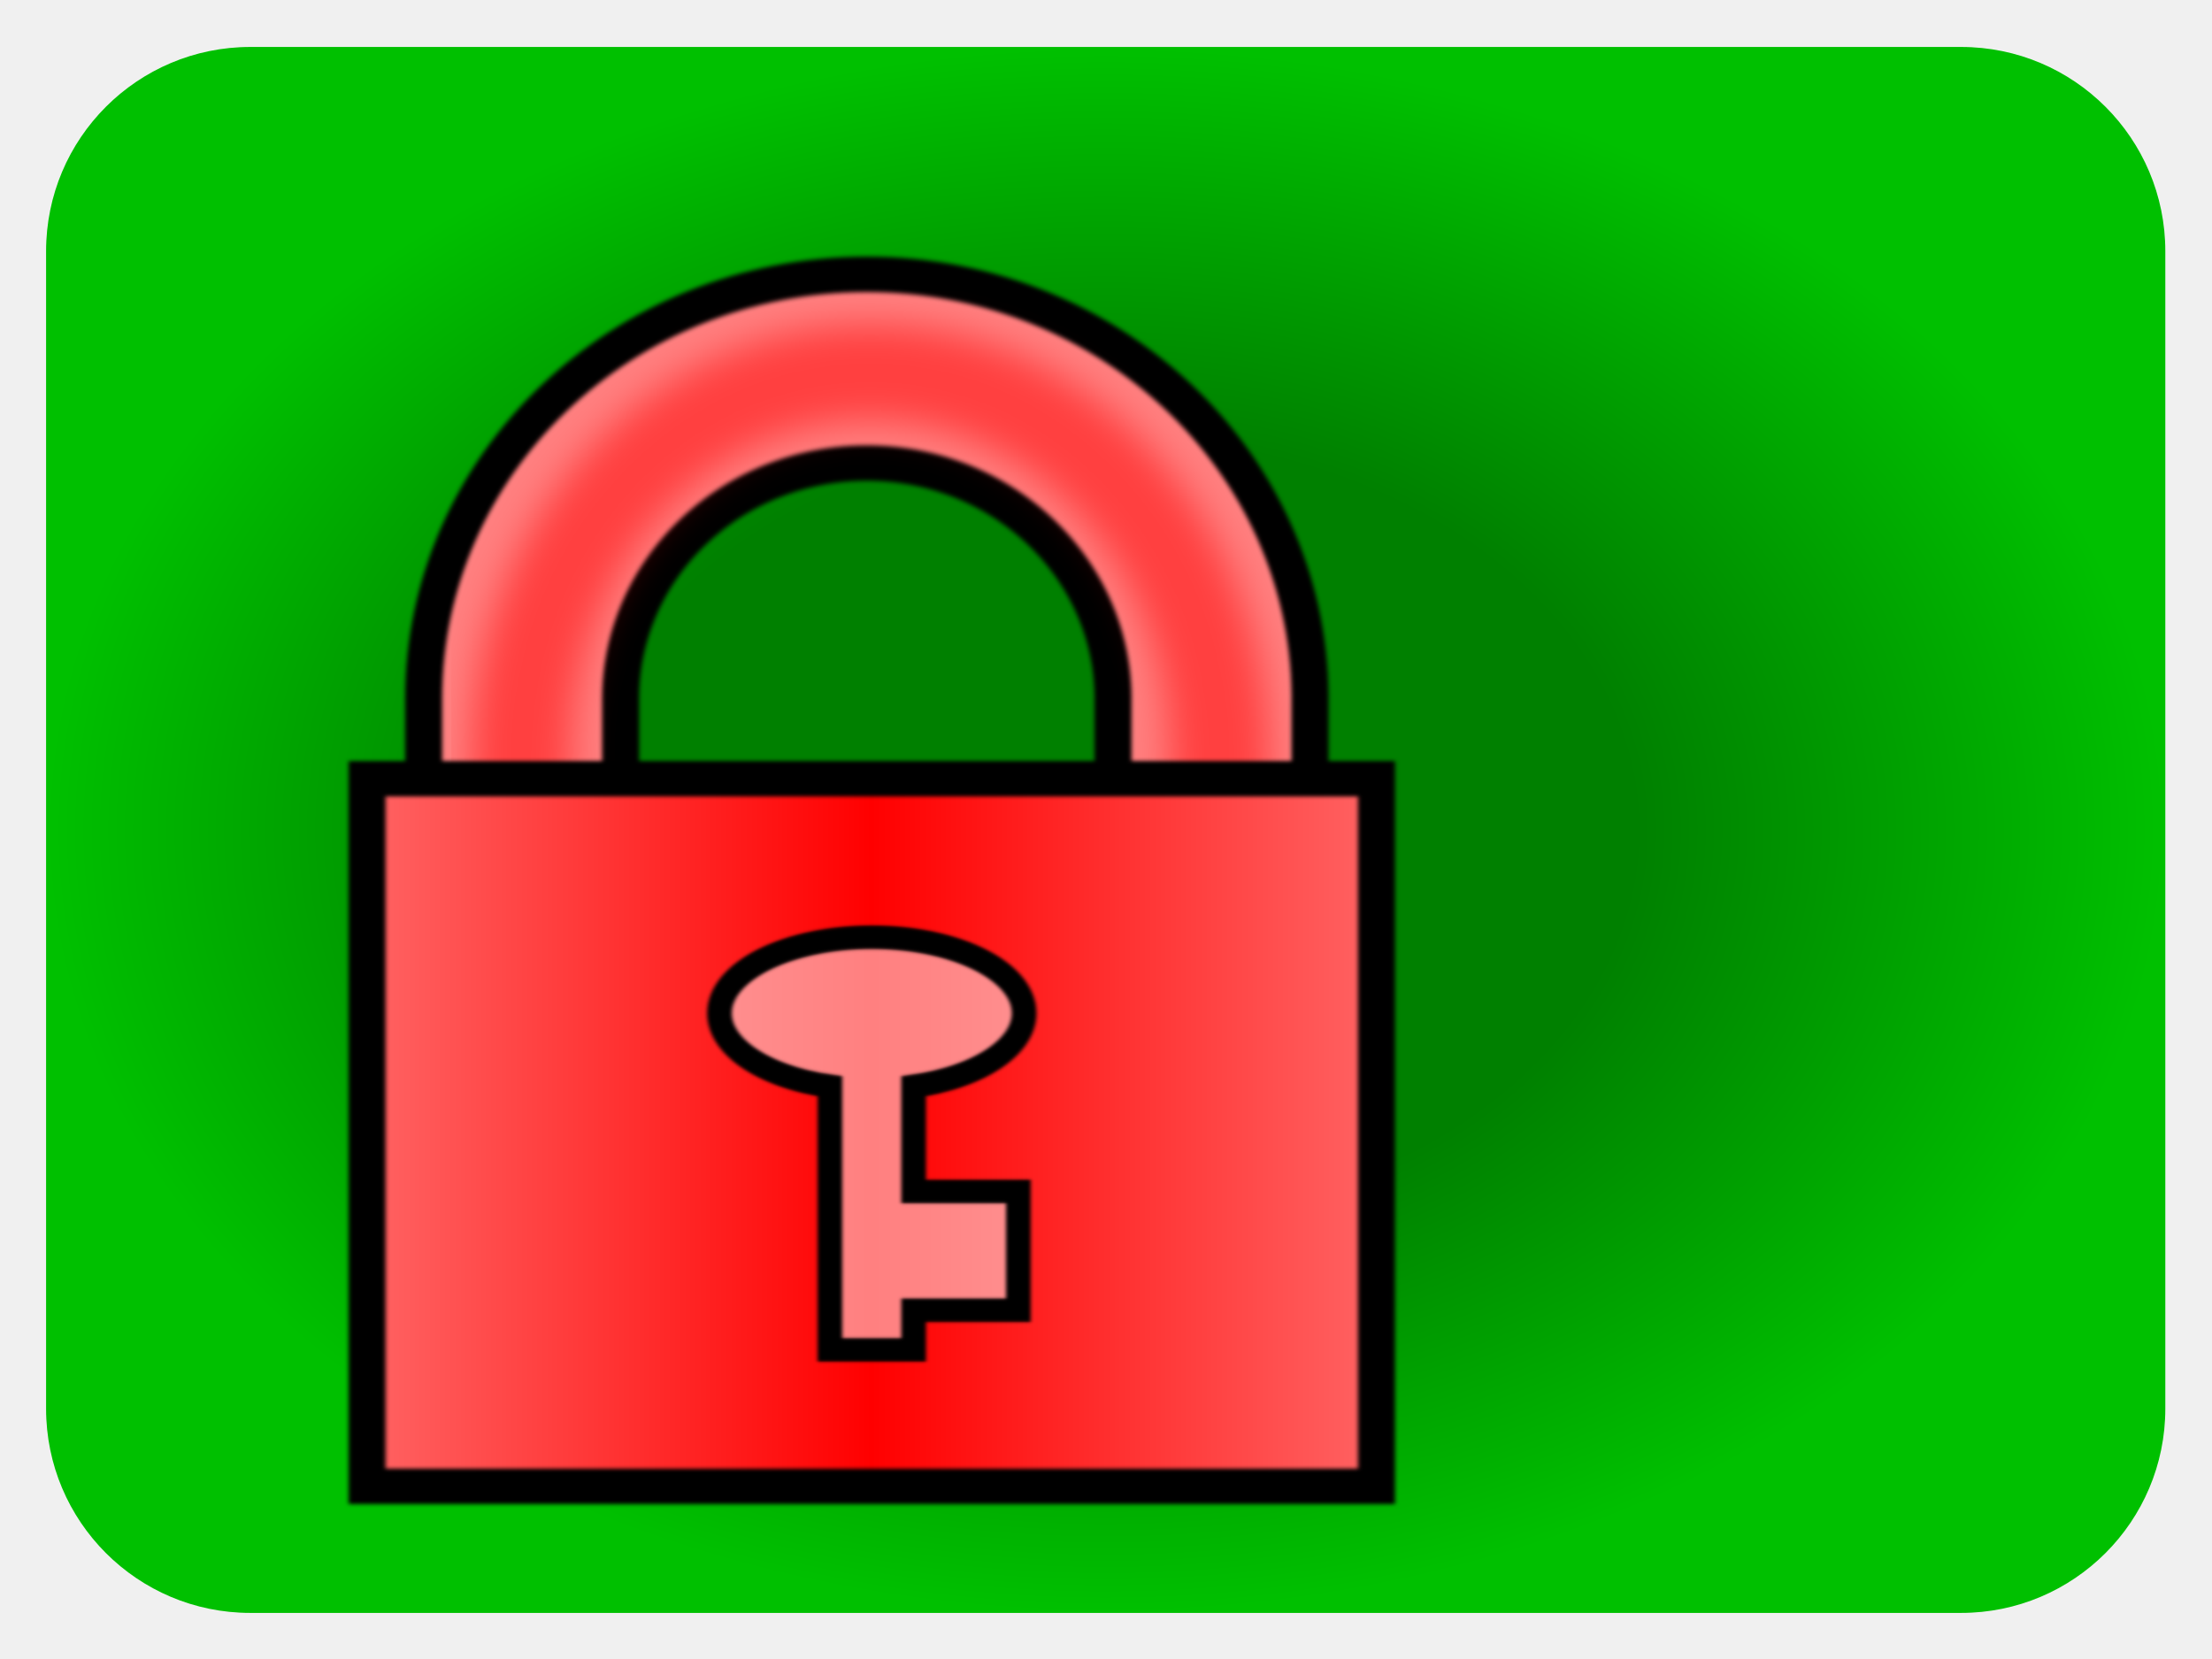
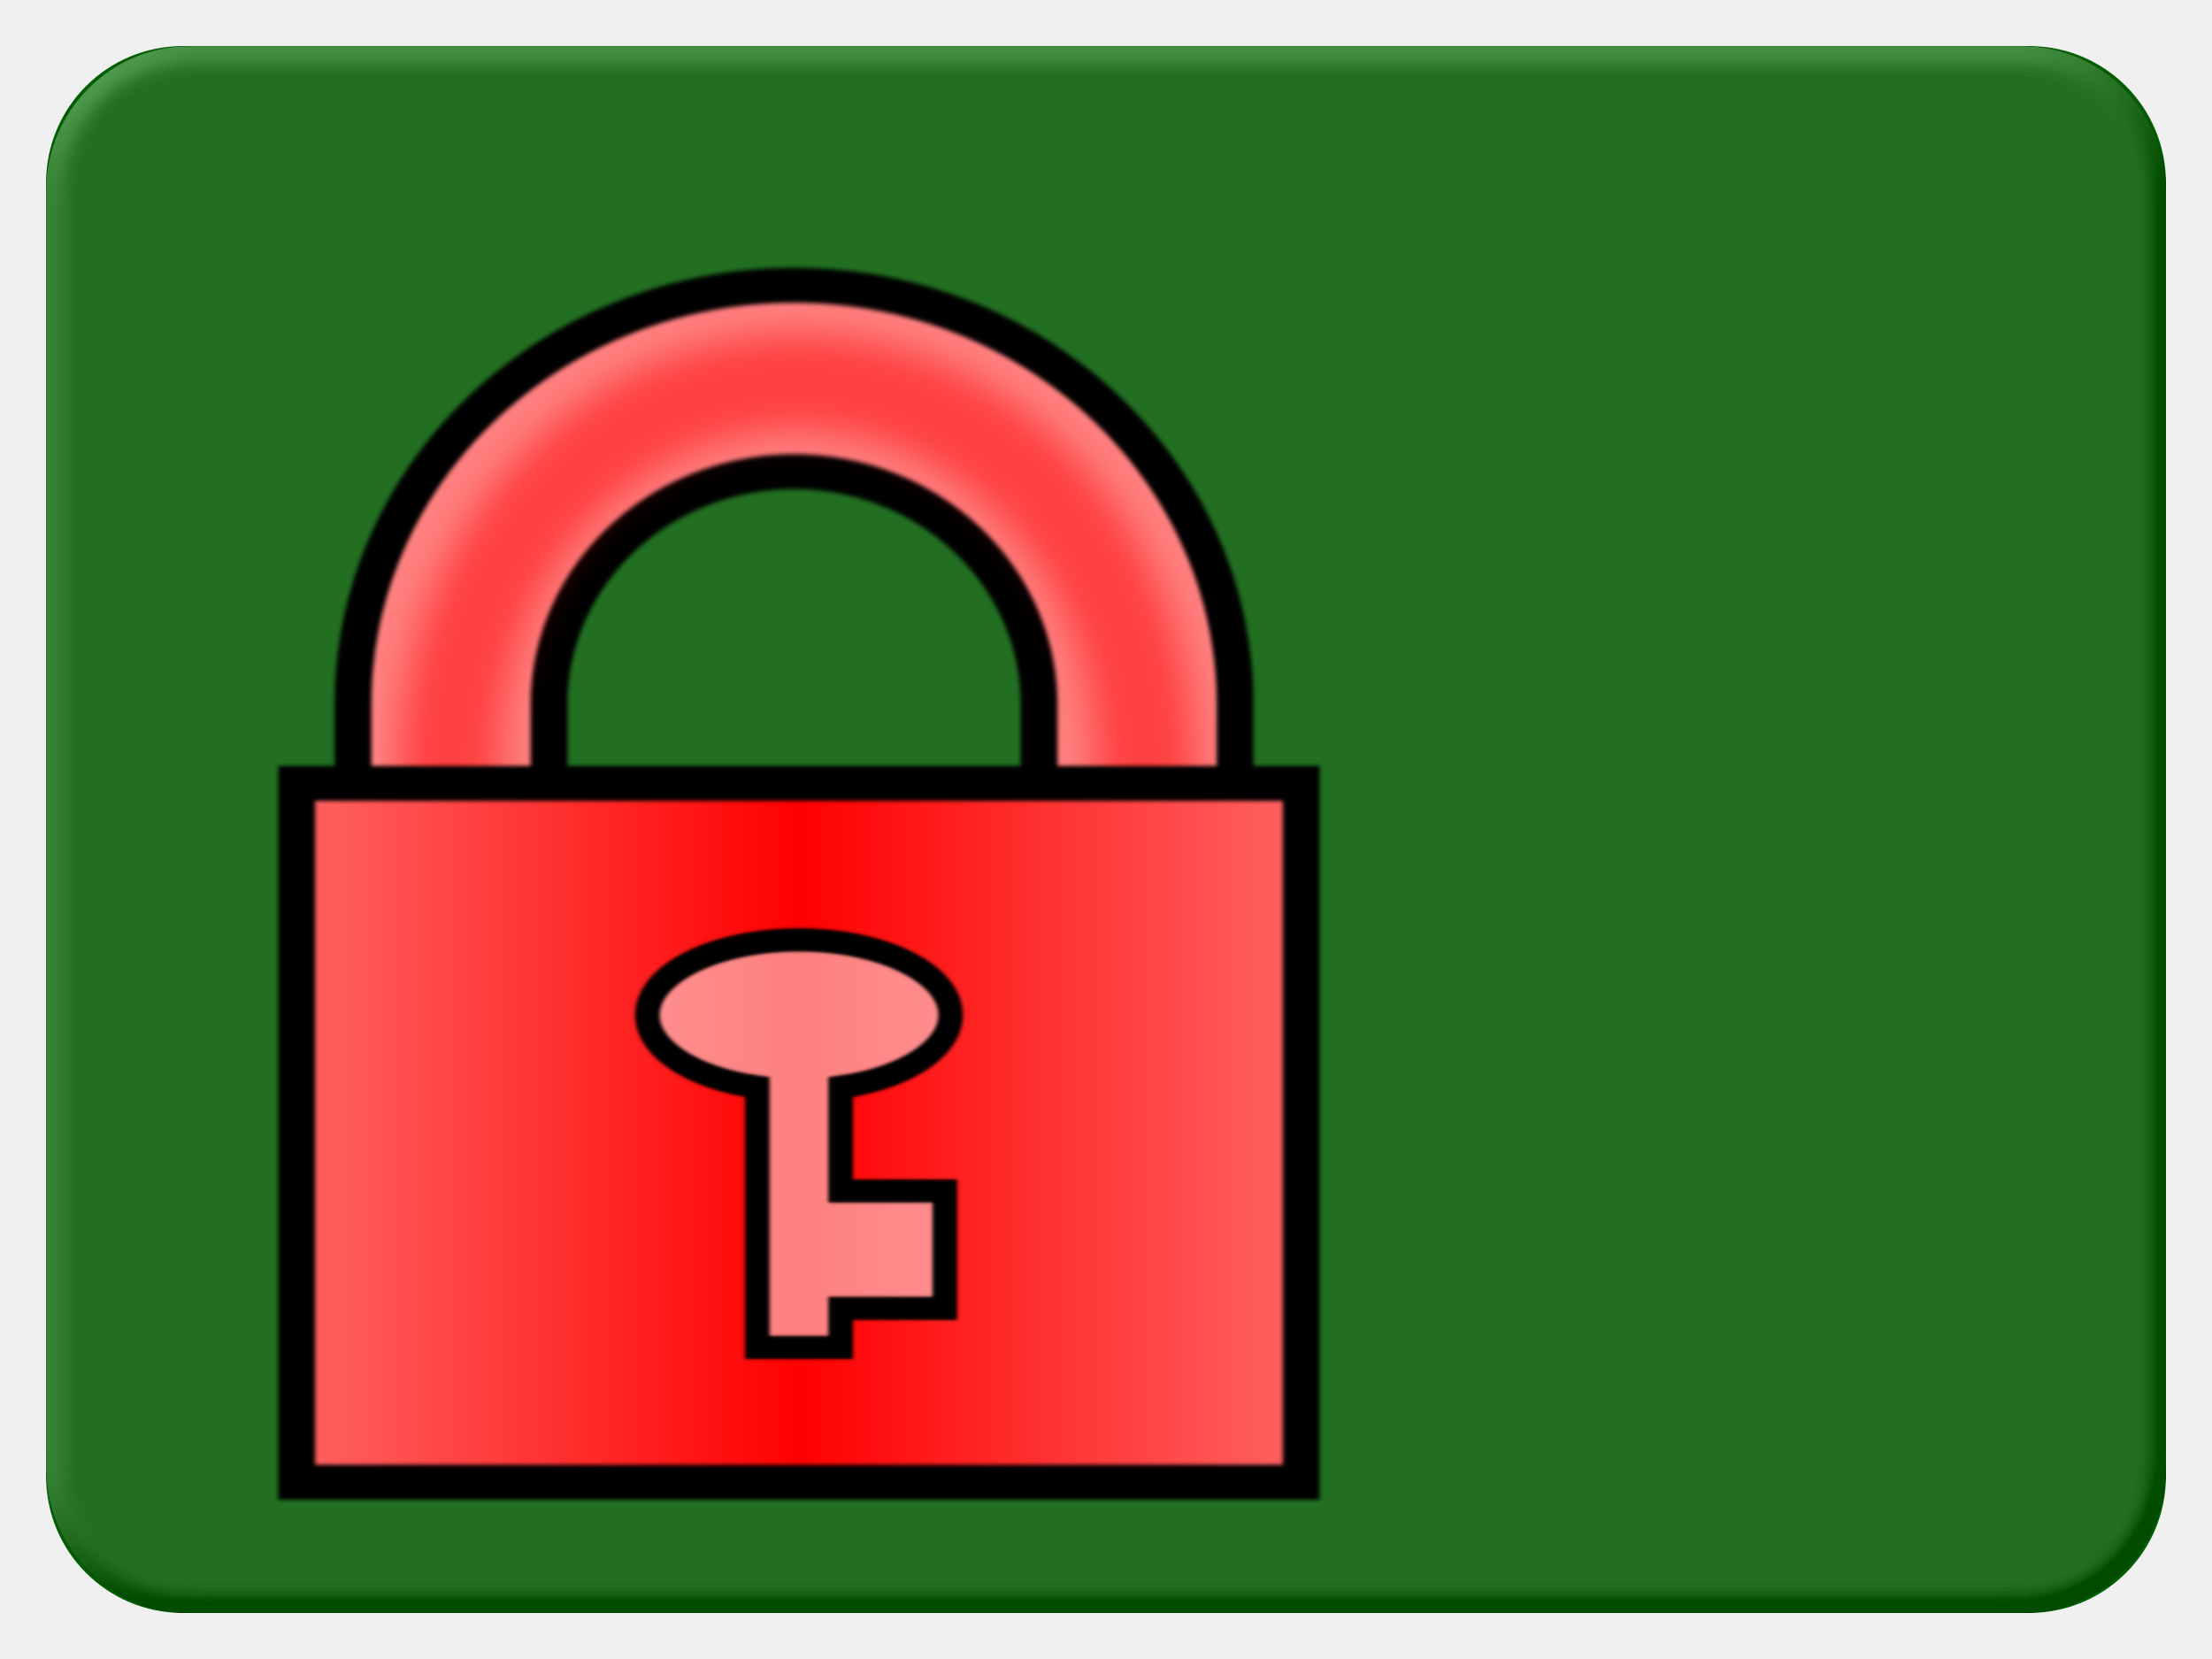
<svg xmlns="http://www.w3.org/2000/svg" xmlns:ns1="http://www.openswatchbook.org/uri/2009/osb" xmlns:xlink="http://www.w3.org/1999/xlink" width="48" height="36" id="svg2" version="1.1">
  <defs id="defs4">
    <linearGradient id="linearGradient3874">
      <stop style="stop-color:#008000;stop-opacity:1;" offset="0" id="stop3876" />
      <stop id="stop3888" offset="0.5" style="stop-color:#008000;stop-opacity:1;" />
      <stop id="stop3882" offset="1" style="stop-color:#00c000;stop-opacity:1;" />
    </linearGradient>
    <linearGradient id="linearGradient5702">
      <stop style="stop-color:#00ff40;stop-opacity:1;" offset="0" id="stop5704" />
      <stop style="stop-color:#00ff40;stop-opacity:1;" offset="1" id="stop5706" />
    </linearGradient>
    <linearGradient id="linearGradient5279" ns1:paint="solid">
      <stop style="stop-color:#000000;stop-opacity:1;" offset="0" id="stop5281" />
    </linearGradient>
    <linearGradient id="linearGradient3057">
      <stop style="stop-color:#6464ff;stop-opacity:1;" offset="0" id="stop3059" />
      <stop id="stop3065" offset="0.5" style="stop-color:#0000ff;stop-opacity:1;" />
      <stop style="stop-color:#6464ff;stop-opacity:1;" offset="1" id="stop3061" />
    </linearGradient>
    <linearGradient xlink:href="#linearGradient3057" id="linearGradient3063" x1="60" y1="899.862" x2="475" y2="899.862" gradientUnits="userSpaceOnUse" />
-     <filter id="filter5403" color-interpolation-filters="sRGB">
-       <feGaussianBlur stdDeviation="7.763" id="feGaussianBlur5405" />
-     </filter>
-     <filter id="filter5607" color-interpolation-filters="sRGB">
-       <feGaussianBlur stdDeviation="0.925" id="feGaussianBlur5609" />
-     </filter>
-     <filter id="filter5611" color-interpolation-filters="sRGB">
-       <feGaussianBlur stdDeviation="0.887" id="feGaussianBlur5613" />
-     </filter>
-     <filter id="filter5639" color-interpolation-filters="sRGB">
-       <feGaussianBlur stdDeviation="0.747" id="feGaussianBlur5641" />
-     </filter>
    <linearGradient xlink:href="#linearGradient3057" id="linearGradient5651" gradientUnits="userSpaceOnUse" x1="60" y1="899.862" x2="475" y2="899.862" />
    <radialGradient xlink:href="#linearGradient5702" id="radialGradient5710" cx="184.5" cy="333" fx="184.5" fy="333" r="173.5" gradientTransform="matrix(1,0,0,1.066282,0,-22.07205)" gradientUnits="userSpaceOnUse" />
-     <filter id="filter5639-5" color-interpolation-filters="sRGB">
-       <feGaussianBlur id="feGaussianBlur5641-9" stdDeviation="0.747" />
-     </filter>
-     <filter id="filter5611-1" color-interpolation-filters="sRGB">
-       <feGaussianBlur id="feGaussianBlur5613-1" stdDeviation="0.887" />
-     </filter>
-     <filter id="filter5607-7" color-interpolation-filters="sRGB">
-       <feGaussianBlur id="feGaussianBlur5609-7" stdDeviation="0.925" />
-     </filter>
-     <filter id="filter5403-9" color-interpolation-filters="sRGB">
-       <feGaussianBlur id="feGaussianBlur5405-1" stdDeviation="7.763" />
-     </filter>
    <linearGradient gradientUnits="userSpaceOnUse" y2="899.862" x2="475" y1="899.862" x1="60" id="linearGradient3063-0" xlink:href="#linearGradient3057-6" />
    <linearGradient id="linearGradient3057-6">
      <stop id="stop3059-1" offset="0" style="stop-color:#ff6464;stop-opacity:1;" />
      <stop style="stop-color:#ff0000;stop-opacity:1;" offset="0.5" id="stop3065-0" />
      <stop id="stop3061-6" offset="1" style="stop-color:#ff6464;stop-opacity:1;" />
    </linearGradient>
    <linearGradient ns1:paint="solid" id="linearGradient5279-2">
      <stop id="stop5281-2" offset="0" style="stop-color:#000000;stop-opacity:1;" />
    </linearGradient>
    <linearGradient id="linearGradient5702-7">
      <stop id="stop5704-2" offset="0" style="stop-color:#00ff40;stop-opacity:1;" />
      <stop id="stop5706-7" offset="1" style="stop-color:#00ff40;stop-opacity:1;" />
    </linearGradient>
    <linearGradient xlink:href="#linearGradient3057-6" id="linearGradient3069" gradientUnits="userSpaceOnUse" x1="60" y1="899.862" x2="475" y2="899.862" />
    <linearGradient xlink:href="#linearGradient3057" id="linearGradient3071" gradientUnits="userSpaceOnUse" gradientTransform="translate(-519,-27)" x1="60" y1="899.862" x2="475" y2="899.862" />
    <radialGradient xlink:href="#linearGradient3874" id="radialGradient3886" cx="64" cy="1004.362" fx="64" fy="1004.362" r="63" gradientTransform="matrix(0.4920635,0,0,0.3650794,0.507937,661.6903)" gradientUnits="userSpaceOnUse" />
    <radialGradient xlink:href="#linearGradient3874-5" id="radialGradient3886-3" cx="64" cy="1004.362" fx="64" fy="1004.362" r="63" gradientTransform="matrix(1,0,0,0.7460317,0,255.0761)" gradientUnits="userSpaceOnUse" />
    <linearGradient id="linearGradient3874-5">
      <stop style="stop-color:#008000;stop-opacity:1;" offset="0" id="stop3876-5" />
      <stop id="stop3888-1" offset="0.5" style="stop-color:#008000;stop-opacity:1;" />
      <stop id="stop3882-8" offset="1" style="stop-color:#00c000;stop-opacity:1;" />
    </linearGradient>
    <linearGradient xlink:href="#linearGradient3057" id="linearGradient3947" gradientUnits="userSpaceOnUse" gradientTransform="translate(-519,-27)" x1="60" y1="899.862" x2="475" y2="899.862" />
    <radialGradient xlink:href="#linearGradient3874" id="radialGradient3072" gradientUnits="userSpaceOnUse" gradientTransform="matrix(0.4920635,0,0,0.3650794,0.507937,661.6903)" cx="64" cy="1004.362" fx="64" fy="1004.362" r="63" />
    <linearGradient xlink:href="#linearGradient3057" id="linearGradient3074" gradientUnits="userSpaceOnUse" gradientTransform="translate(-519,-27)" x1="60" y1="899.862" x2="475" y2="899.862" />
    <linearGradient xlink:href="#linearGradient3057-6" id="linearGradient3076" gradientUnits="userSpaceOnUse" x1="60" y1="899.862" x2="475" y2="899.862" />
-     <radialGradient xlink:href="#linearGradient3874" id="radialGradient3071" gradientUnits="userSpaceOnUse" gradientTransform="matrix(0.3649794,0,0,0.2696915,0.6350213,763.5036)" cx="64" cy="1004.362" fx="64" fy="1004.362" r="63" />
+     <filter id="filter5607-7-4" color-interpolation-filters="sRGB">
+       <feGaussianBlur id="feGaussianBlur5609-7-8" stdDeviation="0.925" />
+     </filter>
+     <filter id="filter5403-9-2" color-interpolation-filters="sRGB">
+       <feGaussianBlur id="feGaussianBlur5405-1-3" stdDeviation="7.763" />
+     </filter>
+     <linearGradient xlink:href="#linearGradient3057-6-0" id="linearGradient4781" gradientUnits="userSpaceOnUse" x1="60" y1="899.862" x2="475" y2="899.862" />
+     <linearGradient id="linearGradient3057-6-0">
+       <stop id="stop3059-1-9" offset="0" style="stop-color:#ff6464;stop-opacity:1;" />
+       <stop style="stop-color:#ff0000;stop-opacity:1;" offset="0.5" id="stop3065-0-0" />
+       <stop id="stop3061-6-7" offset="1" style="stop-color:#ff6464;stop-opacity:1;" />
+     </linearGradient>
+     <filter id="filter5611-1-0" color-interpolation-filters="sRGB">
+       <feGaussianBlur id="feGaussianBlur5613-1-2" stdDeviation="0.887" />
+     </filter>
+     <filter id="filter5639-5-0" color-interpolation-filters="sRGB">
+       <feGaussianBlur id="feGaussianBlur5641-9-0" stdDeviation="0.747" />
+     </filter>
+     <filter id="filter5607-0" color-interpolation-filters="sRGB">
+       <feGaussianBlur stdDeviation="0.925" id="feGaussianBlur5609-4" />
+     </filter>
+     <filter id="filter5403-0" color-interpolation-filters="sRGB">
+       <feGaussianBlur stdDeviation="7.763" id="feGaussianBlur5405-8" />
+     </filter>
+     <linearGradient xlink:href="#linearGradient3057-1" id="linearGradient4779" gradientUnits="userSpaceOnUse" gradientTransform="translate(-519,-27)" x1="60" y1="899.862" x2="475" y2="899.862" />
+     <linearGradient id="linearGradient3057-1">
+       <stop style="stop-color:#6464ff;stop-opacity:1;" offset="0" id="stop3059-9" />
+       <stop id="stop3065-9" offset="0.5" style="stop-color:#0000ff;stop-opacity:1;" />
+       <stop style="stop-color:#6464ff;stop-opacity:1;" offset="1" id="stop3061-3" />
+     </linearGradient>
+     <filter id="filter5611-9" color-interpolation-filters="sRGB">
+       <feGaussianBlur stdDeviation="0.887" id="feGaussianBlur5613-9" />
+     </filter>
+     <filter id="filter5639-1" color-interpolation-filters="sRGB">
+       <feGaussianBlur stdDeviation="0.747" id="feGaussianBlur5641-2" />
+     </filter>
+     <filter id="filter4656" color-interpolation-filters="sRGB">
+       <feGaussianBlur id="feGaussianBlur4658" stdDeviation="0.01" in="SourceGraphic" result="result0" />
+       <feColorMatrix id="feColorMatrix4660" result="fbSourceGraphicAlpha" in="result0" values="1 0 0 -1 0 1 0 1 -1 0 1 0 0 -1 0 -0.8 -1 0 4 -2.5 " />
+       <feGaussianBlur id="feGaussianBlur4662" result="result0" in="fbSourceGraphicAlpha" stdDeviation="0.5" />
+       <feDiffuseLighting id="feDiffuseLighting4664" surfaceScale="15" diffuseConstant="0.4" result="result6" lighting-color="#ffffff">
+         <feDistantLight id="feDistantLight4666" azimuth="235" elevation="25" />
+       </feDiffuseLighting>
+       <feComposite id="feComposite4668" in2="SourceGraphic" operator="in" result="result2" in="result6" />
+       <feComposite k4="0" k1="0" id="feComposite4670" in2="SourceGraphic" operator="arithmetic" k2="0.8" k3="0.8" />
+     </filter>
+     <linearGradient xlink:href="#linearGradient3057-1" id="linearGradient3183" gradientUnits="userSpaceOnUse" gradientTransform="translate(-519,-27)" x1="60" y1="899.862" x2="475" y2="899.862" />
+     <linearGradient xlink:href="#linearGradient3057-6-0" id="linearGradient3185" gradientUnits="userSpaceOnUse" x1="60" y1="899.862" x2="475" y2="899.862" />
  </defs>
  <g id="layer1" transform="translate(-1.1328125e-6,-1016.362)">
-     <rect style="fill:url(#radialGradient3071);fill-opacity:1;stroke:none" id="rect3849" width="45.987" height="33.981" x="1" y="1017.381" ry="4.433" />
-     <g id="g3065" transform="matrix(0.05342755,0,0,0.0511836,-13.05037,998.2373)">
+     <rect style="fill:#006000;fill-opacity:1;fill-rule:evenodd;stroke:none" id="rect4672" width="46" height="34" x="1" y="1017.362" ry="2.962" />
+     <rect style="fill:#006000;fill-opacity:1;fill-rule:evenodd;stroke:none;filter:url(#filter4656)" id="rect4654" width="90" height="66" x="3.14" y="3.049" transform="matrix(0.5111111,0,0,0.5151511,-0.604695,1015.792)" ry="6.098" />
+     <g id="g3057" transform="matrix(0.05316778,0,0,0.05054932,-14.47516,998.7727)">
      <g transform="translate(330.8497,-65.59439)" id="g5643">
-         <path style="fill:#ff8080;fill-opacity:1;fill-rule:evenodd;stroke:#000000;stroke-width:15;stroke-linecap:butt;stroke-linejoin:miter;stroke-miterlimit:4;stroke-opacity:1;stroke-dasharray:none;marker-mid:none;filter:url(#filter5607-7)" d="m 265.48,536.025 c -99.411,-7.3e-4 -179.999,80.589 -180,180 l 0,200 80,0 0,-200 c 0,-55.228 44.772,-100 100,-100 54.927,0 99.515,44.281 100,99.094 0.003,0.301 0,0.605 0,0.906 l 0,198.188 80,0 0,-199.812 c -5.7e-4,-0.062 6.3e-4,-0.125 0,-0.188 -0.993,-98.685 -81.287,-178.187 -180,-178.188 z" id="path2906-6" />
-         <path style="fill:none;stroke:#ff0000;stroke-width:40;stroke-linecap:butt;stroke-linejoin:round;stroke-miterlimit:4;stroke-opacity:0.502;stroke-dasharray:none;filter:url(#filter5403-9)" d="m -439.903,931.648 0,-177.484 c -4.5e-4,-0.056 4.9e-4,-0.111 0,-0.167 -0.782,-87.657 -64.012,-158.275 -141.747,-158.275 -78.285,-6.5e-4 -141.747,71.583 -141.747,159.885 l 0,177.65" id="path2906-7-3" transform="matrix(1,0,0,1.019235,848.5281,-29.64125)" />
-         <rect style="fill:url(#linearGradient3076);fill-rule:evenodd;stroke:#000000;stroke-width:15;stroke-linecap:butt;stroke-linejoin:miter;stroke-miterlimit:4;stroke-opacity:1;stroke-dasharray:none;filter:url(#filter5611-1)" id="rect2934-9" width="410" height="300" x="62.5" y="749.862" />
-         <path style="fill:#ffffff;fill-opacity:0.502;fill-rule:evenodd;stroke:#000000;stroke-width:10;stroke-linecap:butt;stroke-linejoin:miter;stroke-miterlimit:4;stroke-opacity:1;stroke-dasharray:none;filter:url(#filter5639-5)" d="m 267.5,817.051 c -34.16,0 -61.869,14.42 -61.869,32.22 0,14.725 18.973,27.136 44.86,30.986 l 0,111.745 34.017,0 0,-16.792 42.521,0 0,-50.376 -42.521,0 0,-44.577 c 25.887,-3.851 44.86,-16.262 44.86,-30.986 0,-17.799 -27.708,-32.22 -61.869,-32.22 z" id="path3734-4" />
+         <path style="fill:#ff8080;fill-opacity:1;fill-rule:evenodd;stroke:#000000;stroke-width:15;stroke-linecap:butt;stroke-linejoin:miter;stroke-miterlimit:4;stroke-opacity:1;stroke-dasharray:none;marker-mid:none;filter:url(#filter5607-7-4)" d="m 265.48,536.025 c -99.411,-7.3e-4 -179.999,80.589 -180,180 l 0,200 80,0 0,-200 c 0,-55.228 44.772,-100 100,-100 54.927,0 99.515,44.281 100,99.094 0.003,0.301 0,0.605 0,0.906 l 0,198.188 80,0 0,-199.812 c -5.7e-4,-0.062 6.3e-4,-0.125 0,-0.188 -0.993,-98.685 -81.287,-178.187 -180,-178.188 z" id="path2906-6" />
+         <path style="fill:none;stroke:#ff0000;stroke-width:40;stroke-linecap:butt;stroke-linejoin:round;stroke-miterlimit:4;stroke-opacity:0.502;stroke-dasharray:none;filter:url(#filter5403-9-2)" d="m -439.903,931.648 0,-177.484 c -4.5e-4,-0.056 4.9e-4,-0.111 0,-0.167 -0.782,-87.657 -64.012,-158.275 -141.747,-158.275 -78.285,-6.5e-4 -141.747,71.583 -141.747,159.885 l 0,177.65" id="path2906-7-3" transform="matrix(1,0,0,1.019235,848.5281,-29.64125)" />
+         <rect style="fill:url(#linearGradient3185);fill-rule:evenodd;stroke:#000000;stroke-width:15;stroke-linecap:butt;stroke-linejoin:miter;stroke-miterlimit:4;stroke-opacity:1;stroke-dasharray:none;filter:url(#filter5611-1-0)" id="rect2934-9" width="410" height="300" x="62.5" y="749.862" />
+         <path style="fill:#ffffff;fill-opacity:0.502;fill-rule:evenodd;stroke:#000000;stroke-width:10;stroke-linecap:butt;stroke-linejoin:miter;stroke-miterlimit:4;stroke-opacity:1;stroke-dasharray:none;filter:url(#filter5639-5-0)" d="m 267.5,817.051 c -34.16,0 -61.869,14.42 -61.869,32.22 0,14.725 18.973,27.136 44.86,30.986 l 0,111.745 34.017,0 0,-16.792 42.521,0 0,-50.376 -42.521,0 0,-44.577 c 25.887,-3.851 44.86,-16.262 44.86,-30.986 0,-17.799 -27.708,-32.22 -61.869,-32.22 z" id="path3734-4" />
      </g>
    </g>
  </g>
</svg>
